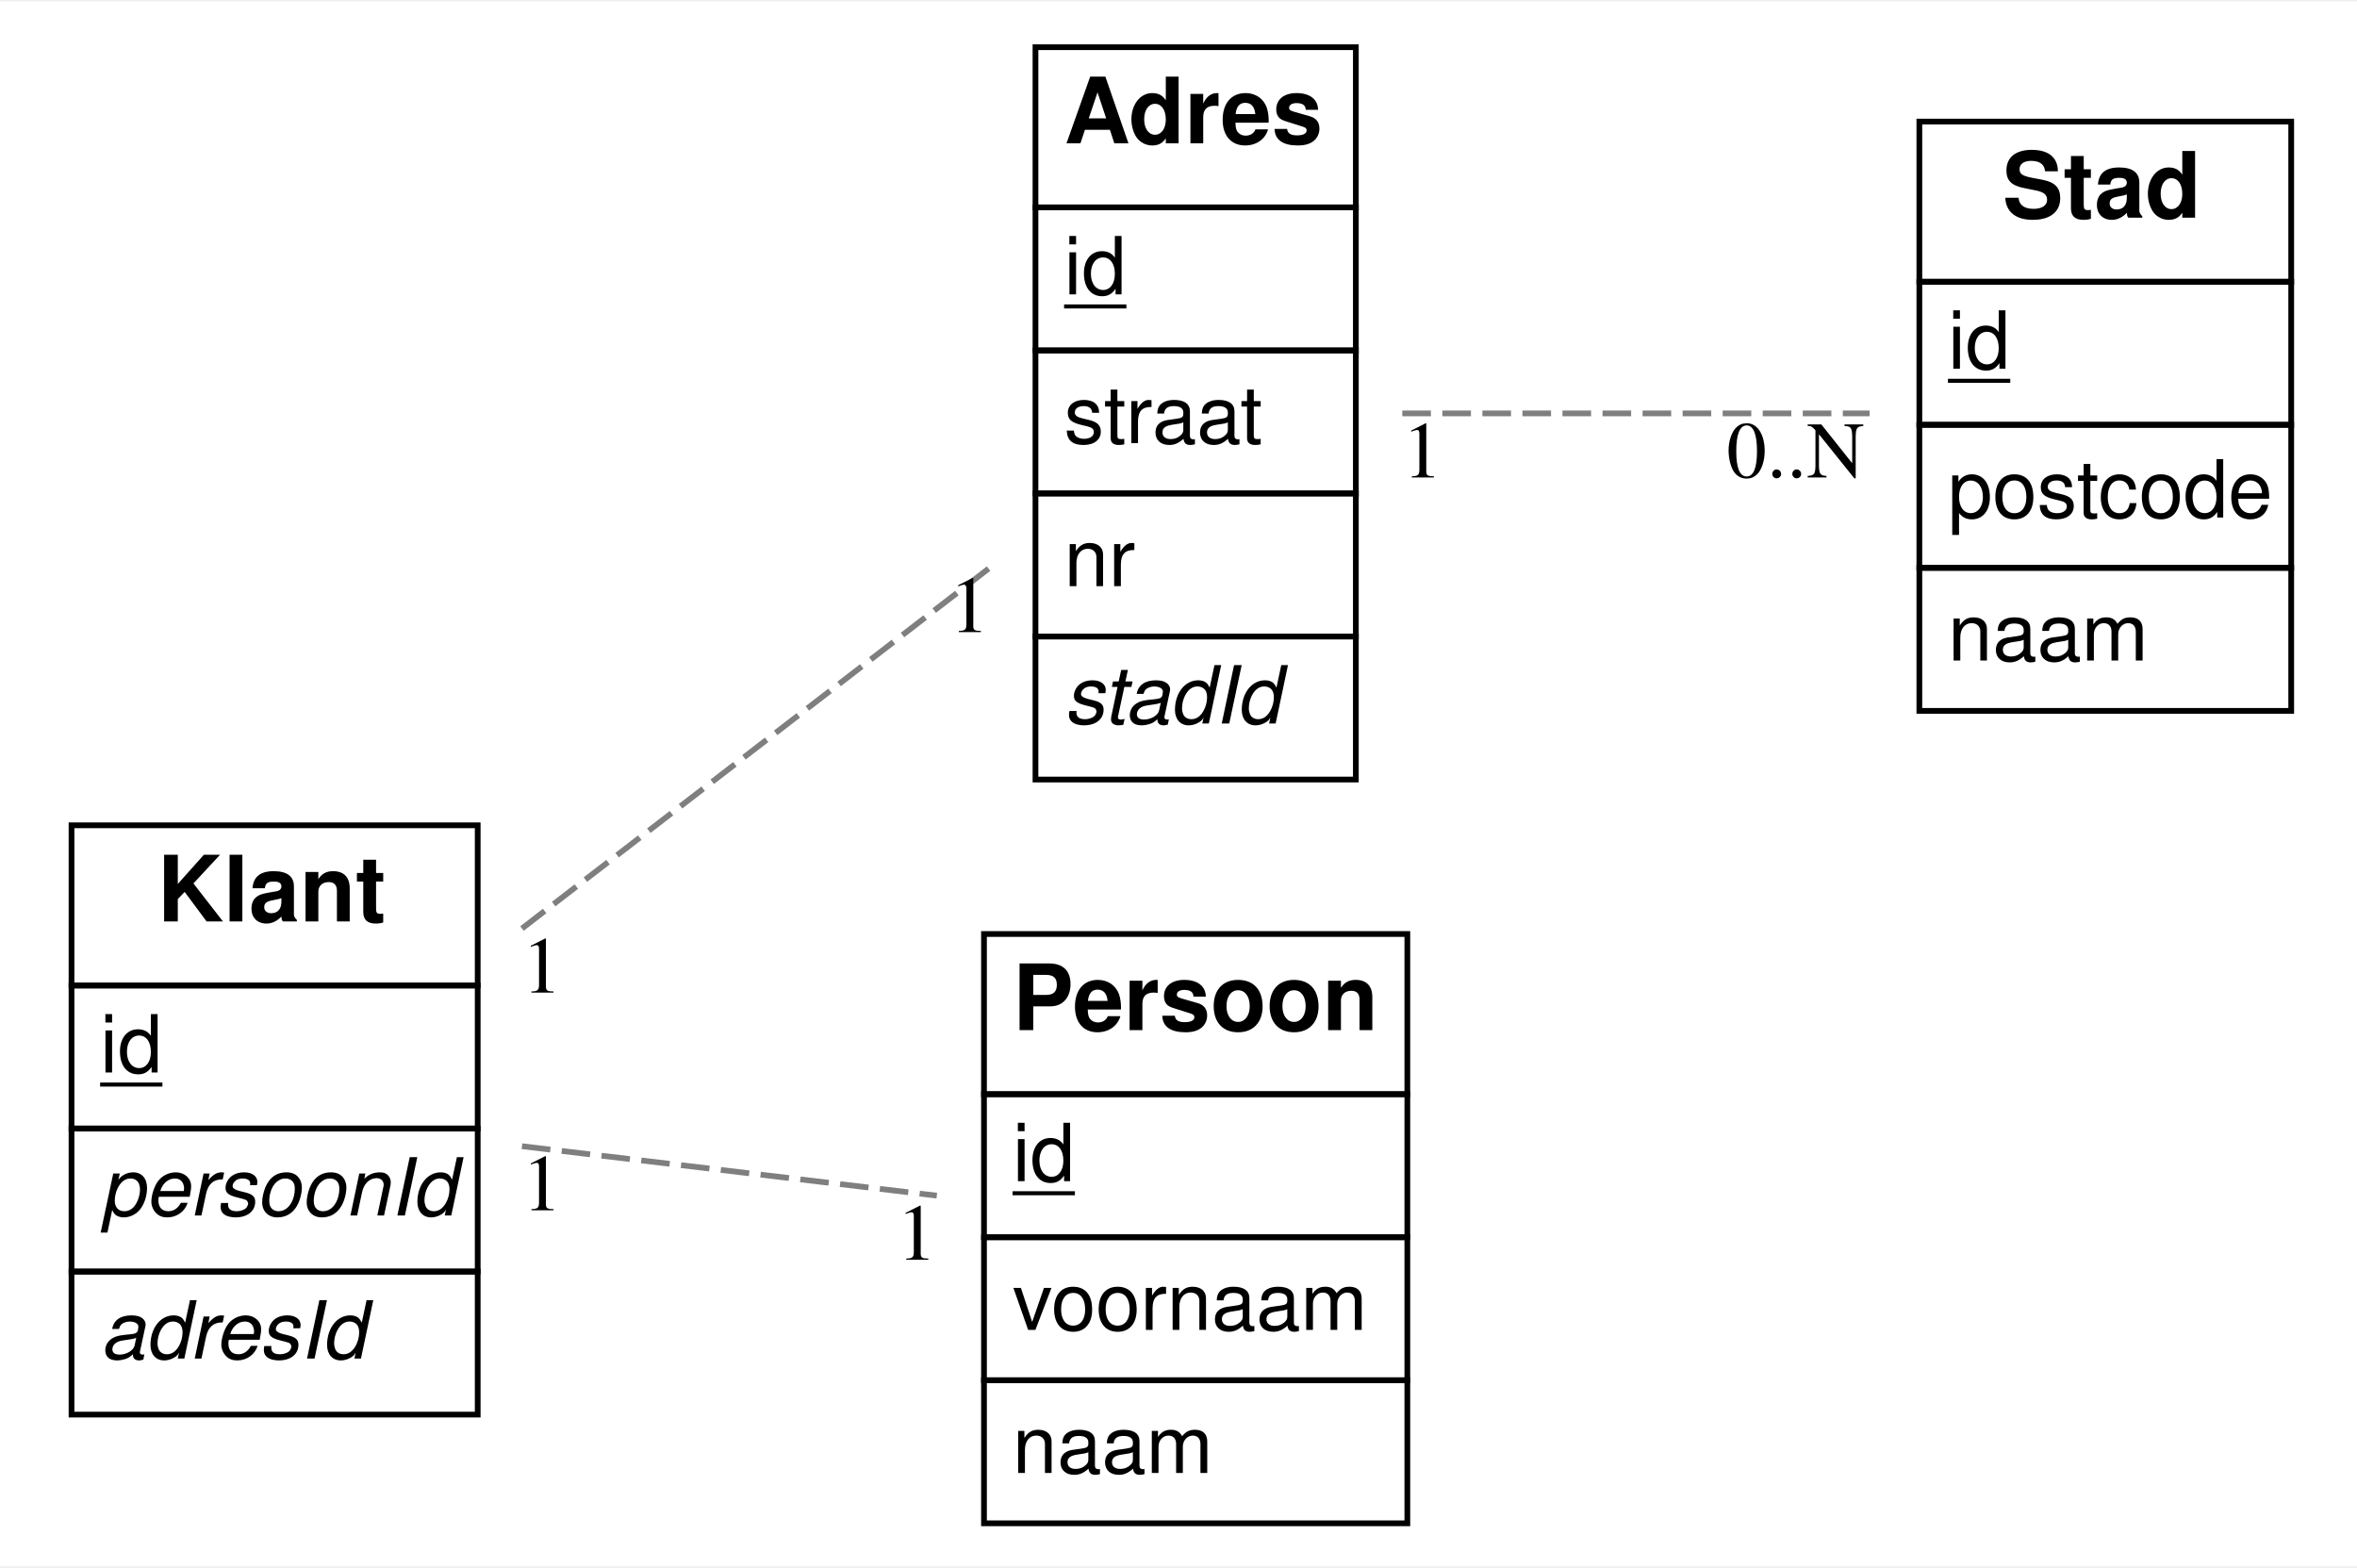
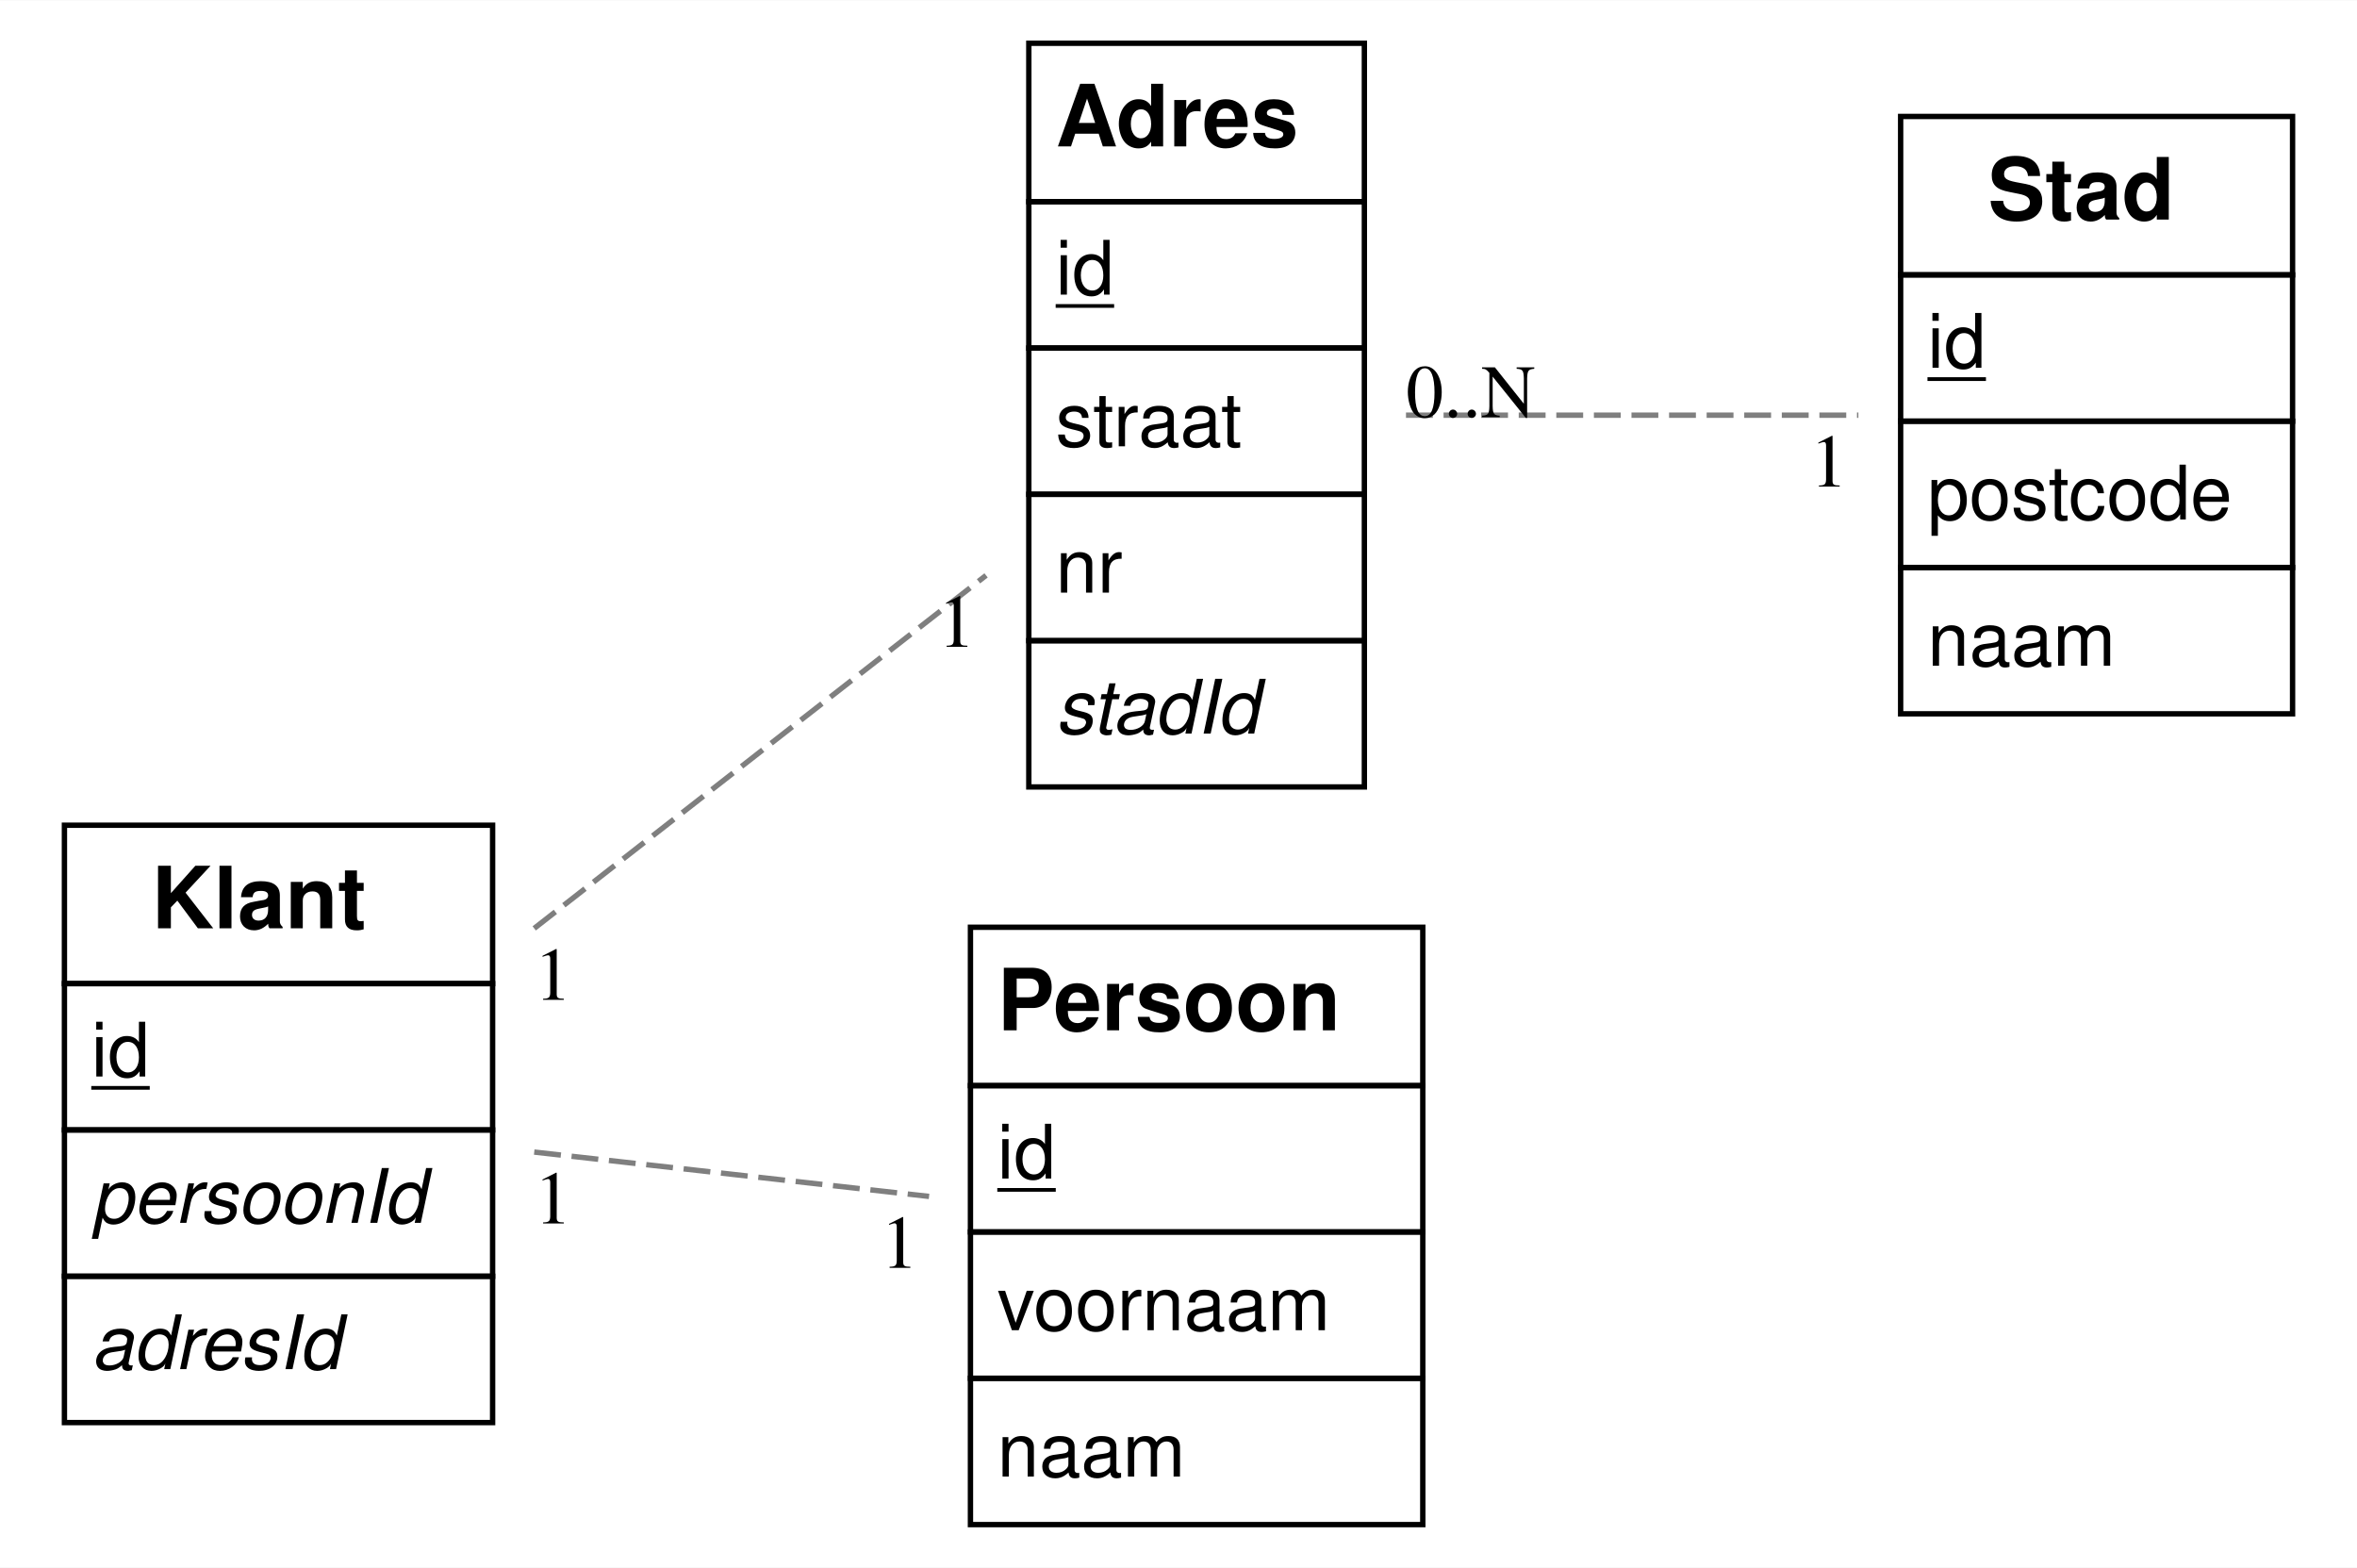
- <svg xmlns="http://www.w3.org/2000/svg" width="412pt" height="274pt" viewBox="0.00 0.00 412.00 273.50">
-   <g id="graph0" class="graph" transform="scale(1 1) rotate(0) translate(4 269.5)">
-     <polygon fill="white" stroke="transparent" points="-4,4 -4,-269.5 408,-269.5 408,4 -4,4" />
+ <svg xmlns="http://www.w3.org/2000/svg" width="439pt" height="292pt" viewBox="0.00 0.00 439.00 291.88">
+   <g id="graph0" class="graph" transform="scale(1 1) rotate(0) translate(4 287.88)">
+     <polygon fill="white" stroke="none" points="-4,4 -4,-287.88 435,-287.88 435,4 -4,4" />
    <g id="node1" class="node">
-       <polygon fill="none" stroke="black" points="8.5,-97.5 8.5,-125.5 79.5,-125.5 79.5,-97.5 8.5,-97.5" />
-       <text text-anchor="start" x="23.5" y="-108.7" font-family="Helvetica,sans-Serif" font-weight="bold" font-size="16.00">Klant</text>
-       <polygon fill="none" stroke="black" points="8.5,-72.5 8.5,-97.5 79.5,-97.5 79.5,-72.5 8.5,-72.5" />
-       <text text-anchor="start" x="13.5" y="-82.3" font-family="Helvetica,sans-Serif" text-decoration="underline" font-size="14.00">id</text>
-       <polygon fill="none" stroke="black" points="8.5,-47.5 8.5,-72.5 79.5,-72.5 79.5,-47.5 8.5,-47.5" />
-       <text text-anchor="start" x="13.5" y="-57.3" font-family="Helvetica,sans-Serif" font-style="italic" font-size="14.00">persoonId</text>
-       <polygon fill="none" stroke="black" points="8.5,-22.5 8.5,-47.5 79.5,-47.5 79.5,-22.5 8.5,-22.5" />
-       <text text-anchor="start" x="13.5" y="-32.3" font-family="Helvetica,sans-Serif" font-style="italic" font-size="14.00">adresId</text>
+       <polygon fill="none" stroke="black" points="8,-104.75 8,-134.25 87.75,-134.25 87.75,-104.75 8,-104.75" />
+       <text text-anchor="start" x="24.25" y="-115.05" font-family="Helvetica,sans-Serif" font-weight="bold" font-size="16.00">Klant</text>
+       <polygon fill="none" stroke="black" points="8,-77.5 8,-104.75 87.75,-104.75 87.75,-77.5 8,-77.5" />
+       <text text-anchor="start" x="13" y="-87.45" font-family="Helvetica,sans-Serif" text-decoration="underline" font-size="14.00">id</text>
+       <polygon fill="none" stroke="black" points="8,-50.25 8,-77.5 87.75,-77.5 87.75,-50.25 8,-50.25" />
+       <text text-anchor="start" x="13" y="-60.2" font-family="Helvetica,sans-Serif" font-style="italic" font-size="14.00">persoonId</text>
+       <polygon fill="none" stroke="black" points="8,-23 8,-50.25 87.75,-50.25 87.75,-23 8,-23" />
+       <text text-anchor="start" x="13" y="-32.95" font-family="Helvetica,sans-Serif" font-style="italic" font-size="14.00">adresId</text>
    </g>
    <g id="node2" class="node">
-       <polygon fill="none" stroke="black" points="177,-233.5 177,-261.5 233,-261.5 233,-233.5 177,-233.5" />
-       <text text-anchor="start" x="182" y="-244.7" font-family="Helvetica,sans-Serif" font-weight="bold" font-size="16.00">Adres</text>
-       <polygon fill="none" stroke="black" points="177,-208.5 177,-233.5 233,-233.5 233,-208.5 177,-208.5" />
-       <text text-anchor="start" x="182" y="-218.3" font-family="Helvetica,sans-Serif" text-decoration="underline" font-size="14.00">id</text>
-       <polygon fill="none" stroke="black" points="177,-183.5 177,-208.5 233,-208.5 233,-183.5 177,-183.5" />
-       <text text-anchor="start" x="182" y="-192.3" font-family="Helvetica,sans-Serif" font-size="14.00">straat</text>
-       <polygon fill="none" stroke="black" points="177,-158.5 177,-183.5 233,-183.5 233,-158.5 177,-158.5" />
-       <text text-anchor="start" x="182" y="-167.3" font-family="Helvetica,sans-Serif" font-size="14.00">nr</text>
-       <polygon fill="none" stroke="black" points="177,-133.5 177,-158.5 233,-158.5 233,-133.5 177,-133.5" />
-       <text text-anchor="start" x="182" y="-143.3" font-family="Helvetica,sans-Serif" font-style="italic" font-size="14.00">stadId</text>
+       <polygon fill="none" stroke="black" points="187.62,-250.38 187.62,-279.88 250.12,-279.88 250.12,-250.38 187.62,-250.38" />
+       <text text-anchor="start" x="192.62" y="-260.68" font-family="Helvetica,sans-Serif" font-weight="bold" font-size="16.00">Adres</text>
+       <polygon fill="none" stroke="black" points="187.62,-223.12 187.62,-250.38 250.12,-250.38 250.12,-223.12 187.62,-223.12" />
+       <text text-anchor="start" x="192.62" y="-233.07" font-family="Helvetica,sans-Serif" text-decoration="underline" font-size="14.00">id</text>
+       <polygon fill="none" stroke="black" points="187.62,-195.88 187.62,-223.12 250.12,-223.12 250.12,-195.88 187.62,-195.88" />
+       <text text-anchor="start" x="192.62" y="-204.82" font-family="Helvetica,sans-Serif" font-size="14.00">straat</text>
+       <polygon fill="none" stroke="black" points="187.62,-168.62 187.62,-195.88 250.12,-195.88 250.12,-168.62 187.62,-168.62" />
+       <text text-anchor="start" x="192.62" y="-177.57" font-family="Helvetica,sans-Serif" font-size="14.00">nr</text>
+       <polygon fill="none" stroke="black" points="187.62,-141.38 187.62,-168.62 250.12,-168.62 250.12,-141.38 187.62,-141.38" />
+       <text text-anchor="start" x="192.62" y="-151.32" font-family="Helvetica,sans-Serif" font-style="italic" font-size="14.00">stadId</text>
+     </g>
+     <g id="edge1" class="edge">
+       <path fill="none" stroke="#7f7f7f" stroke-dasharray="5,2" d="M95.5,-115.04C121.98,-135.72 154.71,-161.29 179.66,-180.78" />
+       <text text-anchor="start" x="170.66" y="-167.48" font-family="Times,serif" font-size="14.00">1</text>
+       <text text-anchor="start" x="95.5" y="-101.74" font-family="Times,serif" font-size="14.00">1</text>
+     </g>
+     <g id="node4" class="node">
+       <polygon fill="none" stroke="black" points="176.75,-85.75 176.75,-115.25 261,-115.25 261,-85.75 176.75,-85.75" />
+       <text text-anchor="start" x="181.75" y="-96.05" font-family="Helvetica,sans-Serif" font-weight="bold" font-size="16.00">Persoon</text>
+       <polygon fill="none" stroke="black" points="176.75,-58.5 176.75,-85.75 261,-85.75 261,-58.5 176.75,-58.5" />
+       <text text-anchor="start" x="181.75" y="-68.45" font-family="Helvetica,sans-Serif" text-decoration="underline" font-size="14.00">id</text>
+       <polygon fill="none" stroke="black" points="176.75,-31.25 176.75,-58.5 261,-58.5 261,-31.25 176.75,-31.25" />
+       <text text-anchor="start" x="181.75" y="-40.2" font-family="Helvetica,sans-Serif" font-size="14.00">voornaam</text>
+       <polygon fill="none" stroke="black" points="176.75,-4 176.75,-31.25 261,-31.25 261,-4 176.75,-4" />
+       <text text-anchor="start" x="181.75" y="-12.95" font-family="Helvetica,sans-Serif" font-size="14.00">naam</text>
    </g>
    <g id="edge2" class="edge">
-       <path fill="none" stroke="#7f7f7f" stroke-dasharray="5,2" d="M87.24,-107.46C112.8,-127.17 144.88,-151.91 168.94,-170.47" />
-       <text text-anchor="start" x="161.94" y="-159.27" font-family="Times,serif" font-size="14.00">1</text>
-       <text text-anchor="start" x="87.24" y="-96.26" font-family="Times,serif" font-size="14.00">1</text>
-     </g>
-     <g id="node4" class="node">
-       <polygon fill="none" stroke="black" points="168,-78.5 168,-106.5 242,-106.5 242,-78.5 168,-78.5" />
-       <text text-anchor="start" x="173" y="-89.7" font-family="Helvetica,sans-Serif" font-weight="bold" font-size="16.00">Persoon</text>
-       <polygon fill="none" stroke="black" points="168,-53.5 168,-78.5 242,-78.5 242,-53.5 168,-53.5" />
-       <text text-anchor="start" x="173" y="-63.3" font-family="Helvetica,sans-Serif" text-decoration="underline" font-size="14.00">id</text>
-       <polygon fill="none" stroke="black" points="168,-28.5 168,-53.5 242,-53.5 242,-28.5 168,-28.5" />
-       <text text-anchor="start" x="173" y="-37.3" font-family="Helvetica,sans-Serif" font-size="14.00">voornaam</text>
-       <polygon fill="none" stroke="black" points="168,-3.5 168,-28.5 242,-28.5 242,-3.5 168,-3.5" />
-       <text text-anchor="start" x="173" y="-12.3" font-family="Helvetica,sans-Serif" font-size="14.00">naam</text>
-     </g>
-     <g id="edge1" class="edge">
-       <path fill="none" stroke="#7f7f7f" stroke-dasharray="5,2" d="M87.24,-69.41C109.67,-66.74 137.11,-63.47 159.75,-60.77" />
-       <text text-anchor="start" x="152.75" y="-49.57" font-family="Times,serif" font-size="14.00">1</text>
-       <text text-anchor="start" x="87.24" y="-58.21" font-family="Times,serif" font-size="14.00">1</text>
+       <path fill="none" stroke="#7f7f7f" stroke-dasharray="5,2" d="M95.5,-73.38C118.36,-70.81 145.89,-67.72 169.04,-65.12" />
+       <text text-anchor="start" x="160.04" y="-51.82" font-family="Times,serif" font-size="14.00">1</text>
+       <text text-anchor="start" x="95.5" y="-60.08" font-family="Times,serif" font-size="14.00">1</text>
    </g>
    <g id="node3" class="node">
-       <polygon fill="none" stroke="black" points="331.5,-220.5 331.5,-248.5 396.5,-248.5 396.5,-220.5 331.5,-220.5" />
-       <text text-anchor="start" x="346" y="-231.7" font-family="Helvetica,sans-Serif" font-weight="bold" font-size="16.00">Stad</text>
-       <polygon fill="none" stroke="black" points="331.5,-195.5 331.5,-220.5 396.5,-220.5 396.5,-195.5 331.5,-195.5" />
-       <text text-anchor="start" x="336.5" y="-205.3" font-family="Helvetica,sans-Serif" text-decoration="underline" font-size="14.00">id</text>
-       <polygon fill="none" stroke="black" points="331.5,-170.5 331.5,-195.5 396.5,-195.5 396.5,-170.5 331.5,-170.5" />
-       <text text-anchor="start" x="336.5" y="-179.3" font-family="Helvetica,sans-Serif" font-size="14.00">postcode</text>
-       <polygon fill="none" stroke="black" points="331.5,-145.5 331.5,-170.5 396.5,-170.5 396.5,-145.5 331.5,-145.5" />
-       <text text-anchor="start" x="336.5" y="-154.3" font-family="Helvetica,sans-Serif" font-size="14.00">naam</text>
+       <polygon fill="none" stroke="black" points="350,-236.75 350,-266.25 423,-266.25 423,-236.75 350,-236.75" />
+       <text text-anchor="start" x="366.25" y="-247.05" font-family="Helvetica,sans-Serif" font-weight="bold" font-size="16.00">Stad</text>
+       <polygon fill="none" stroke="black" points="350,-209.5 350,-236.75 423,-236.75 423,-209.5 350,-209.5" />
+       <text text-anchor="start" x="355" y="-219.45" font-family="Helvetica,sans-Serif" text-decoration="underline" font-size="14.00">id</text>
+       <polygon fill="none" stroke="black" points="350,-182.25 350,-209.5 423,-209.5 423,-182.25 350,-182.25" />
+       <text text-anchor="start" x="355" y="-191.2" font-family="Helvetica,sans-Serif" font-size="14.00">postcode</text>
+       <polygon fill="none" stroke="black" points="350,-155 350,-182.25 423,-182.25 423,-155 350,-155" />
+       <text text-anchor="start" x="355" y="-163.95" font-family="Helvetica,sans-Serif" font-size="14.00">naam</text>
    </g>
    <g id="edge3" class="edge">
-       <path fill="none" stroke="#7f7f7f" stroke-dasharray="5,2" d="M241.12,-197.5C265.36,-197.5 297.64,-197.5 322.81,-197.5" />
-       <text text-anchor="start" x="297.81" y="-186.3" font-family="Times,serif" font-size="14.00">0..N</text>
-       <text text-anchor="start" x="241.12" y="-186.3" font-family="Times,serif" font-size="14.00">1</text>
+       <path fill="none" stroke="#7f7f7f" stroke-dasharray="5,2" d="M257.87,-210.62C282.99,-210.62 315.98,-210.62 342.13,-210.62" />
+       <text text-anchor="start" x="333.13" y="-197.32" font-family="Times,serif" font-size="14.00">1</text>
+       <text text-anchor="start" x="257.87" y="-210.26" font-family="Times,serif" font-size="14.00">0..N</text>
    </g>
  </g>
</svg>
